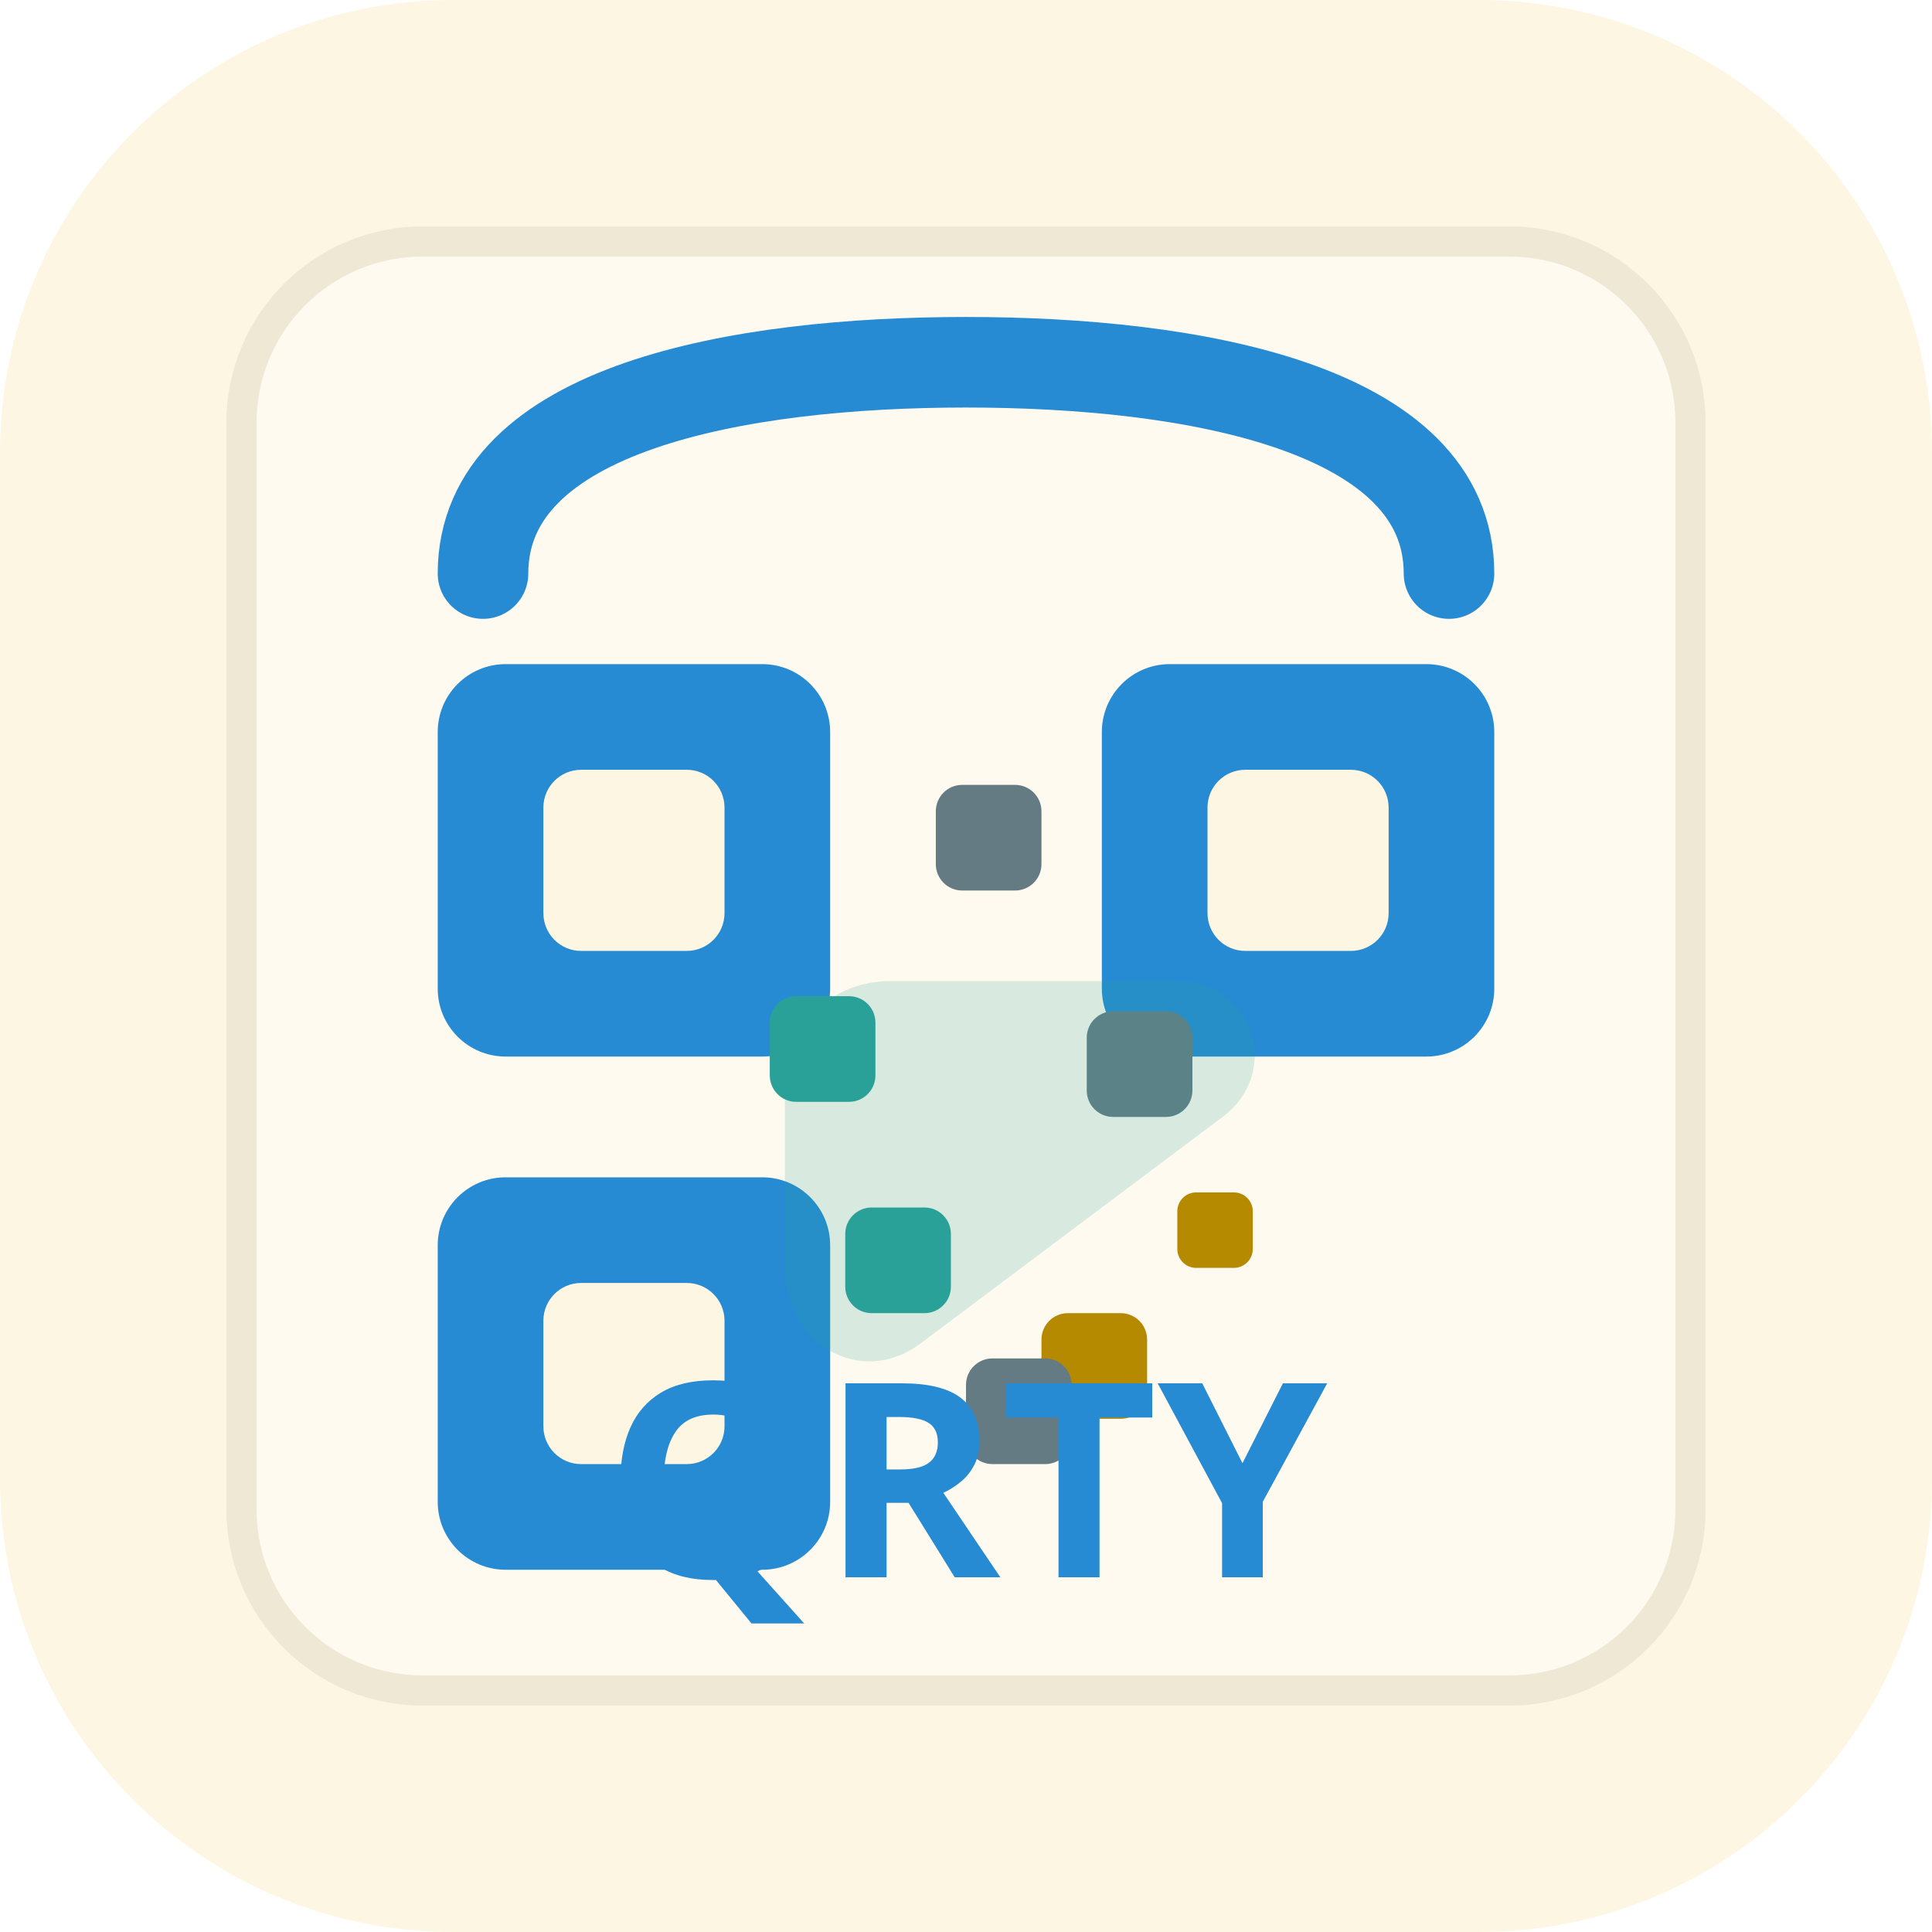
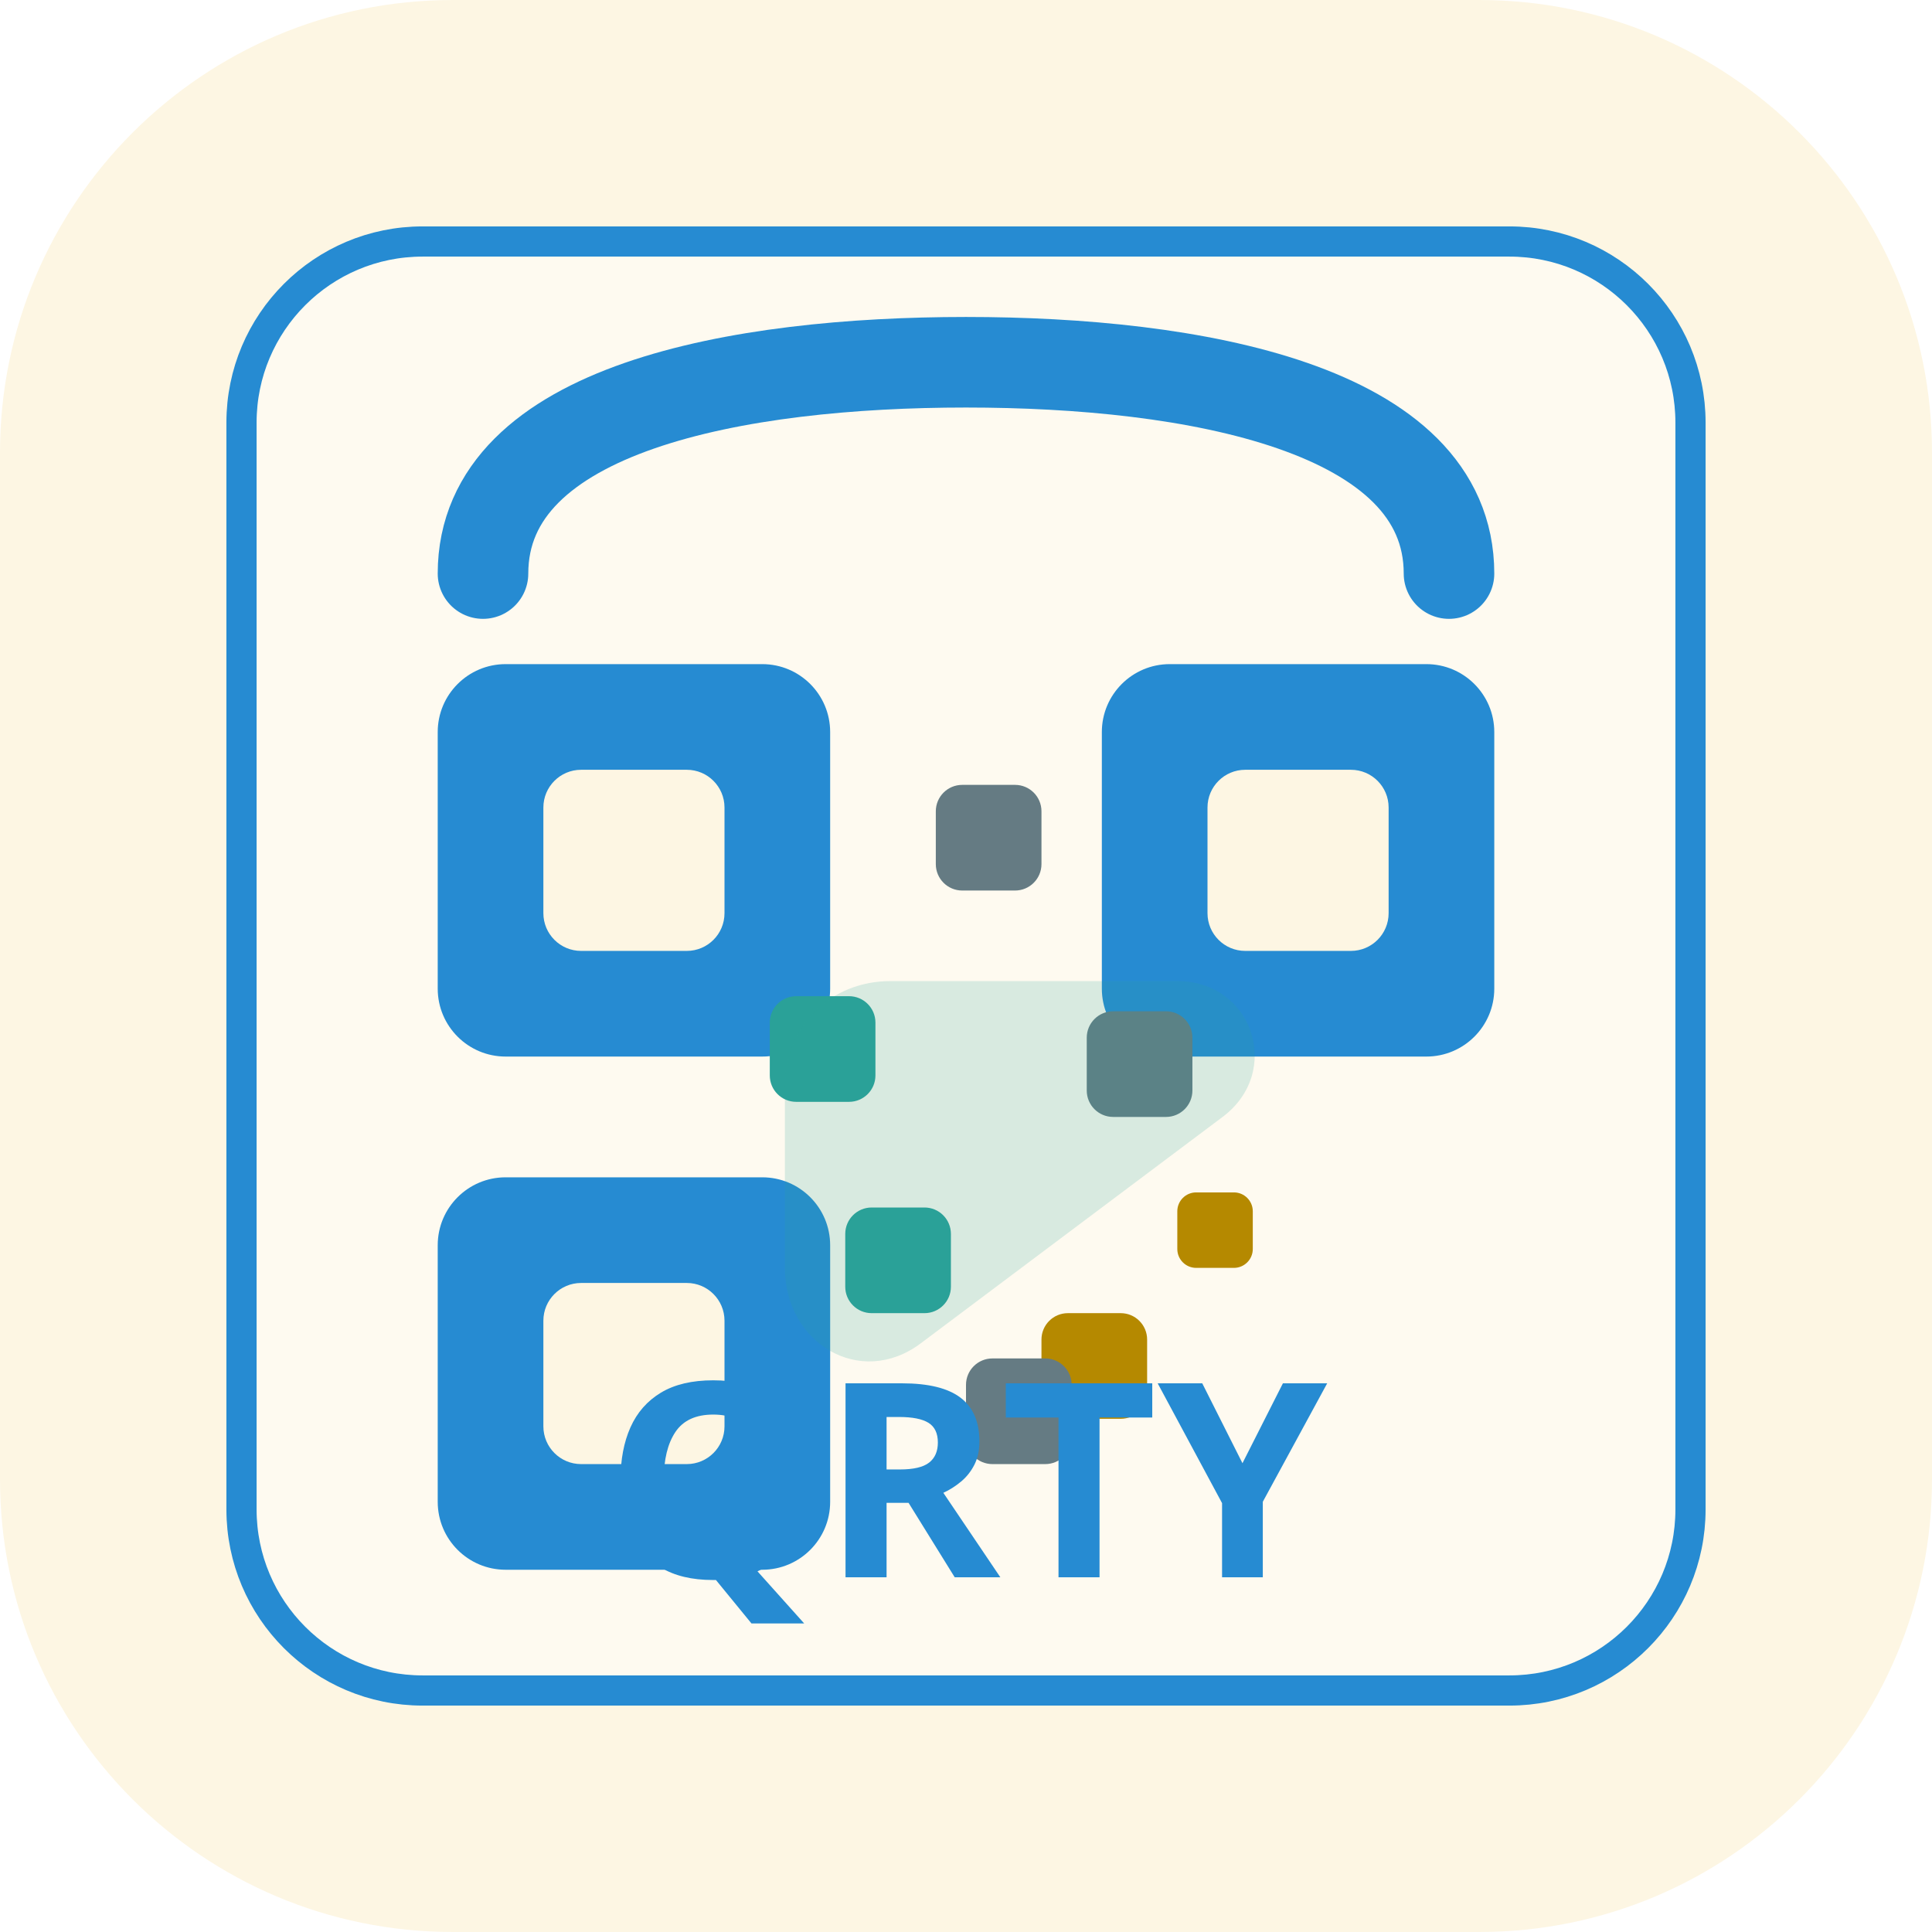
<svg xmlns="http://www.w3.org/2000/svg" width="512" height="512" viewBox="0 0 512 512" fill="none">
  <rect width="512" height="512" rx="120" fill="#fdf6e3" />
-   <rect x="64" y="64" width="384" height="384" rx="48" fill="#fefaf0" stroke="#eee8d5" stroke-width="8" />
+   <rect x="64" y="64" width="384" height="384" rx="48" fill="#fefaf0" stroke="#268bd2" stroke-width="8" />
  <path d="M128 152 C128 108 196 96 256 96 C316 96 384 108 384 152" stroke="#268bd2" stroke-width="24" stroke-linecap="round" fill="none" />
  <g fill="#268bd2">
    <rect x="116" y="176" width="104" height="104" rx="18" />
    <rect x="292" y="176" width="104" height="104" rx="18" />
    <rect x="116" y="312" width="104" height="104" rx="18" />
  </g>
  <g fill="#fdf6e3">
    <rect x="144" y="204" width="48" height="48" rx="10" />
    <rect x="320" y="204" width="48" height="48" rx="10" />
    <rect x="144" y="340" width="48" height="48" rx="10" />
  </g>
  <g>
    <rect x="248" y="208" width="28" height="28" rx="7" fill="#657b83" />
    <rect x="288" y="268" width="28" height="28" rx="7" fill="#657b83" />
    <rect x="224" y="320" width="28" height="28" rx="7" fill="#2aa198" />
    <rect x="276" y="348" width="28" height="28" rx="7" fill="#b58900" />
    <rect x="204" y="264" width="28" height="28" rx="7" fill="#2aa198" />
    <rect x="256" y="360" width="28" height="28" rx="7" fill="#657b83" />
    <rect x="312" y="316" width="20" height="20" rx="5" fill="#b58900" />
  </g>
  <path d="M200 260 L312 260 C332 260 340 284 324 296 L244 356 C228 368 208 356 208 336 L208 288 C208 272 220 260 236 260 Z" fill="#2aa198" opacity="0.18" />
  <text x="256" y="418" font-family="'Atkinson Hyperlegible', 'Segoe UI', sans-serif" font-size="72" font-weight="700" fill="#268bd2" text-anchor="middle">QRTY</text>
</svg>
